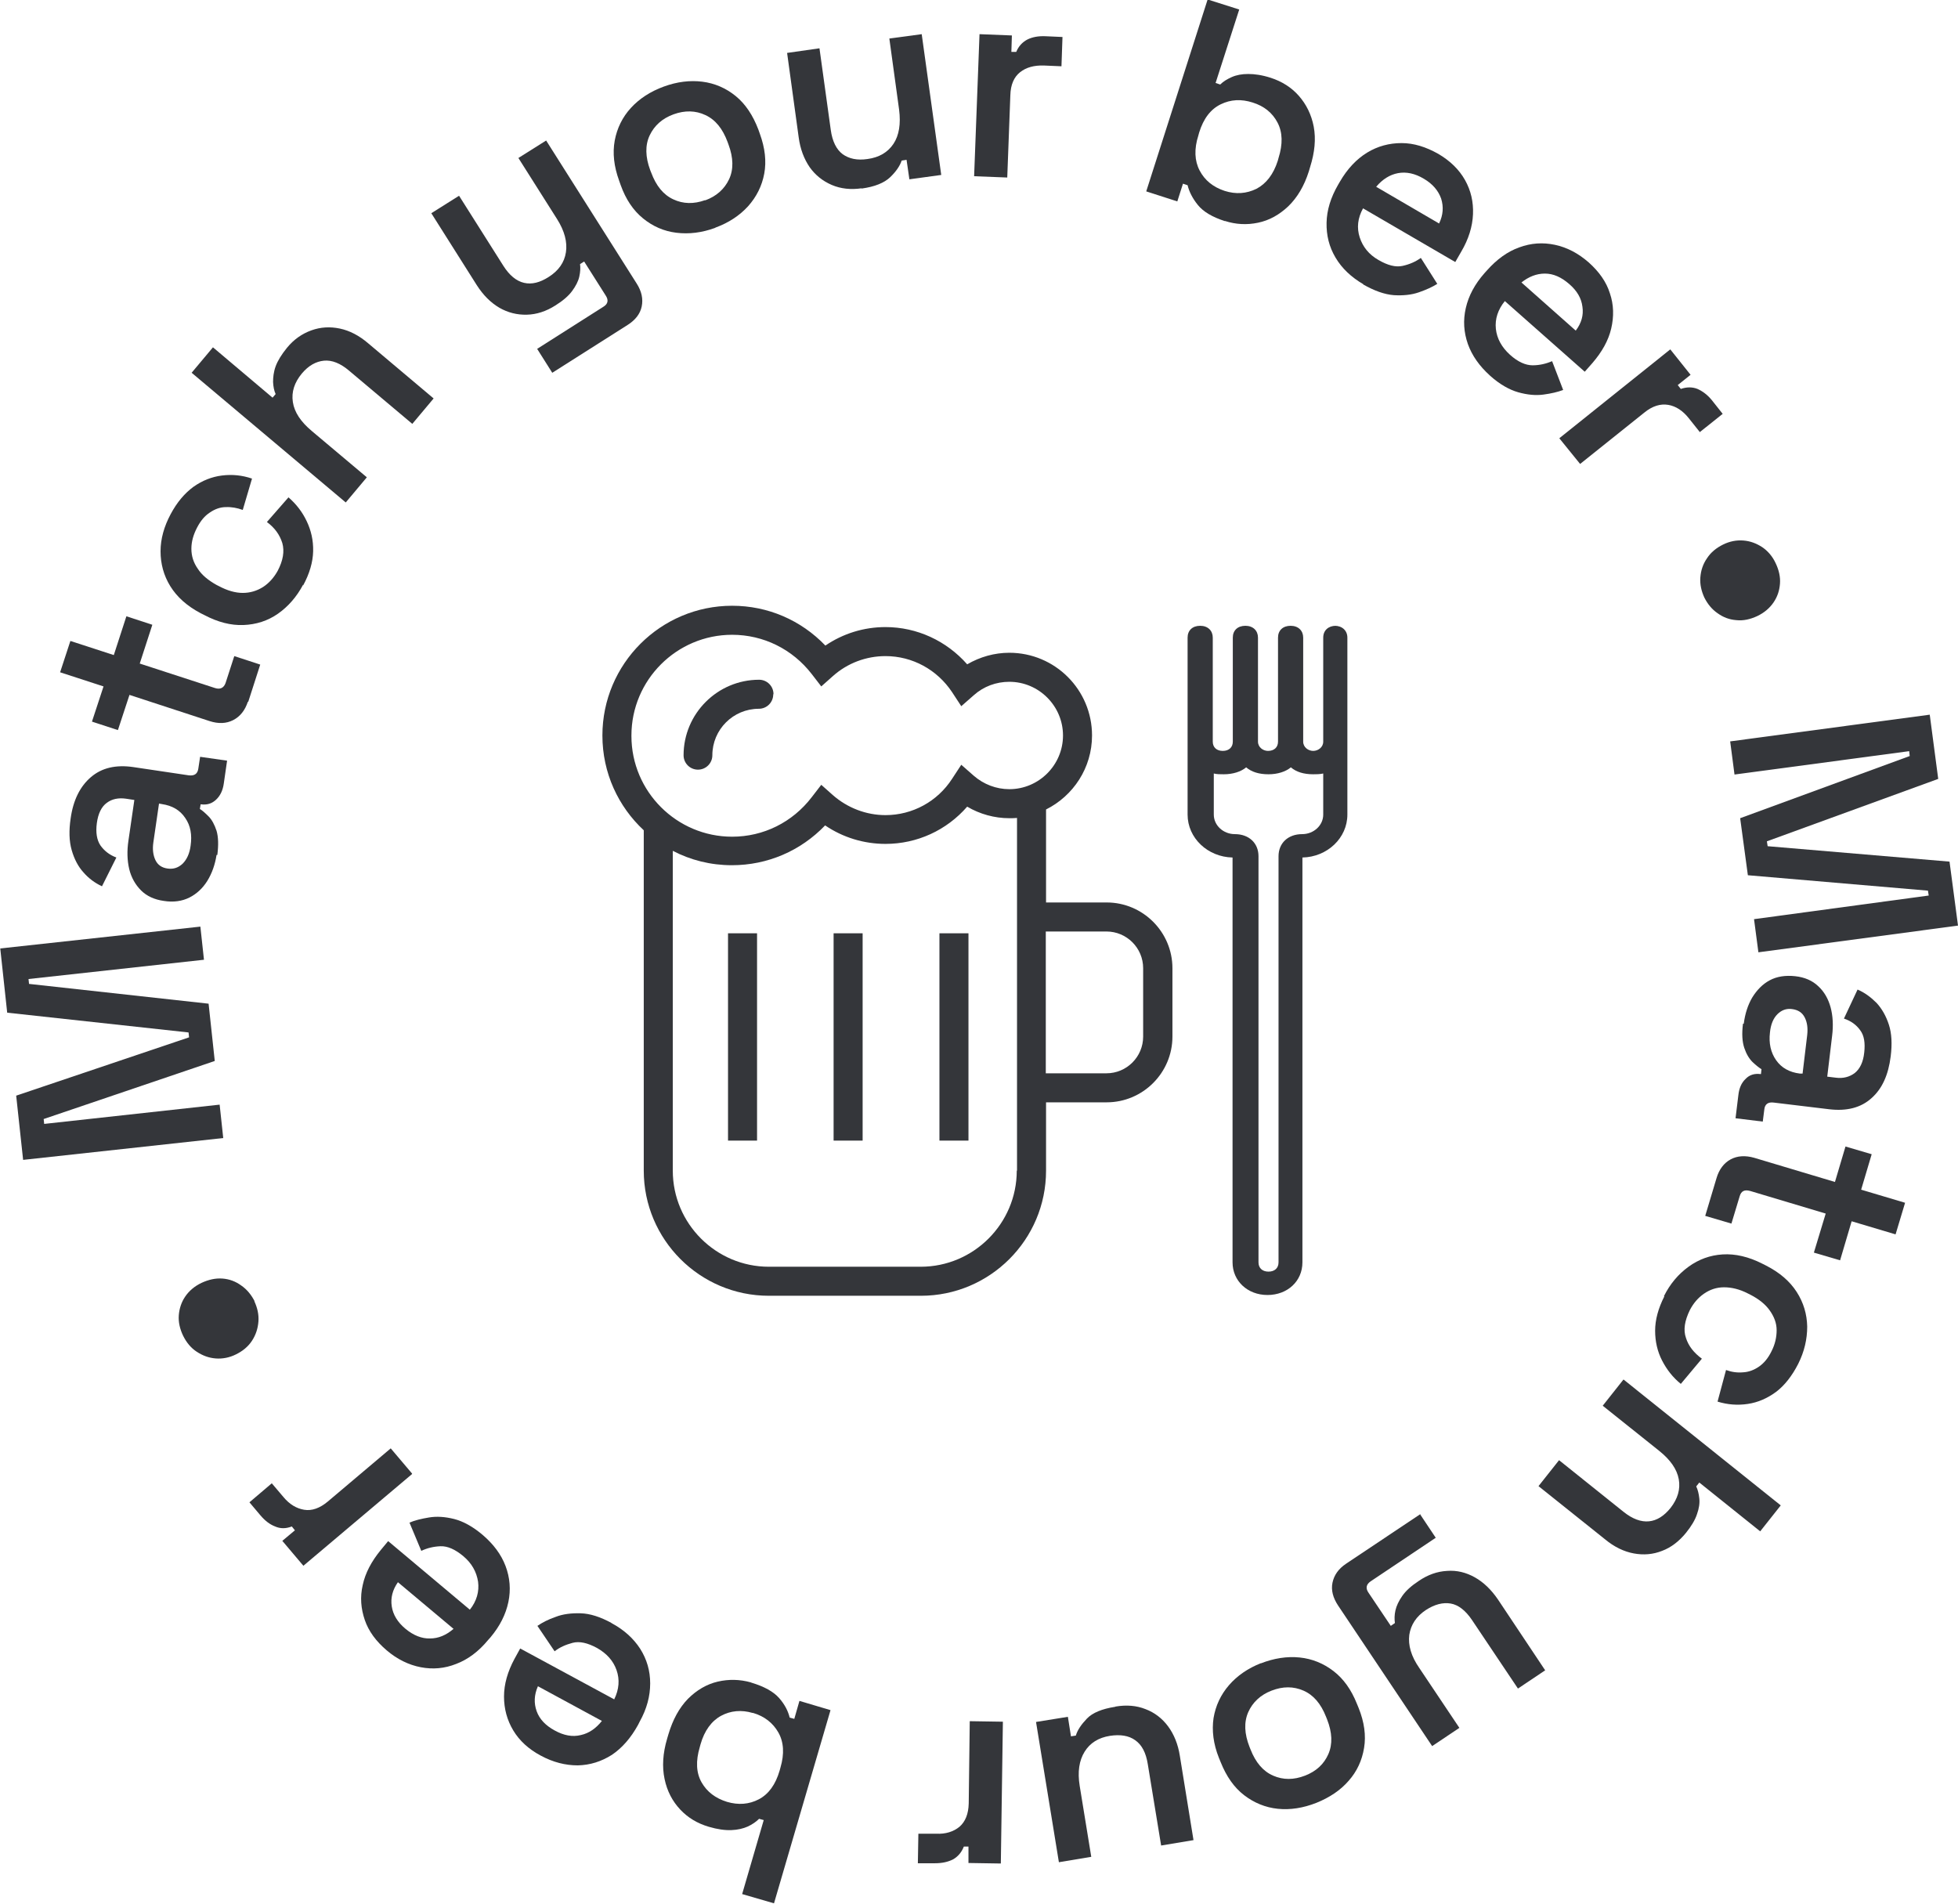
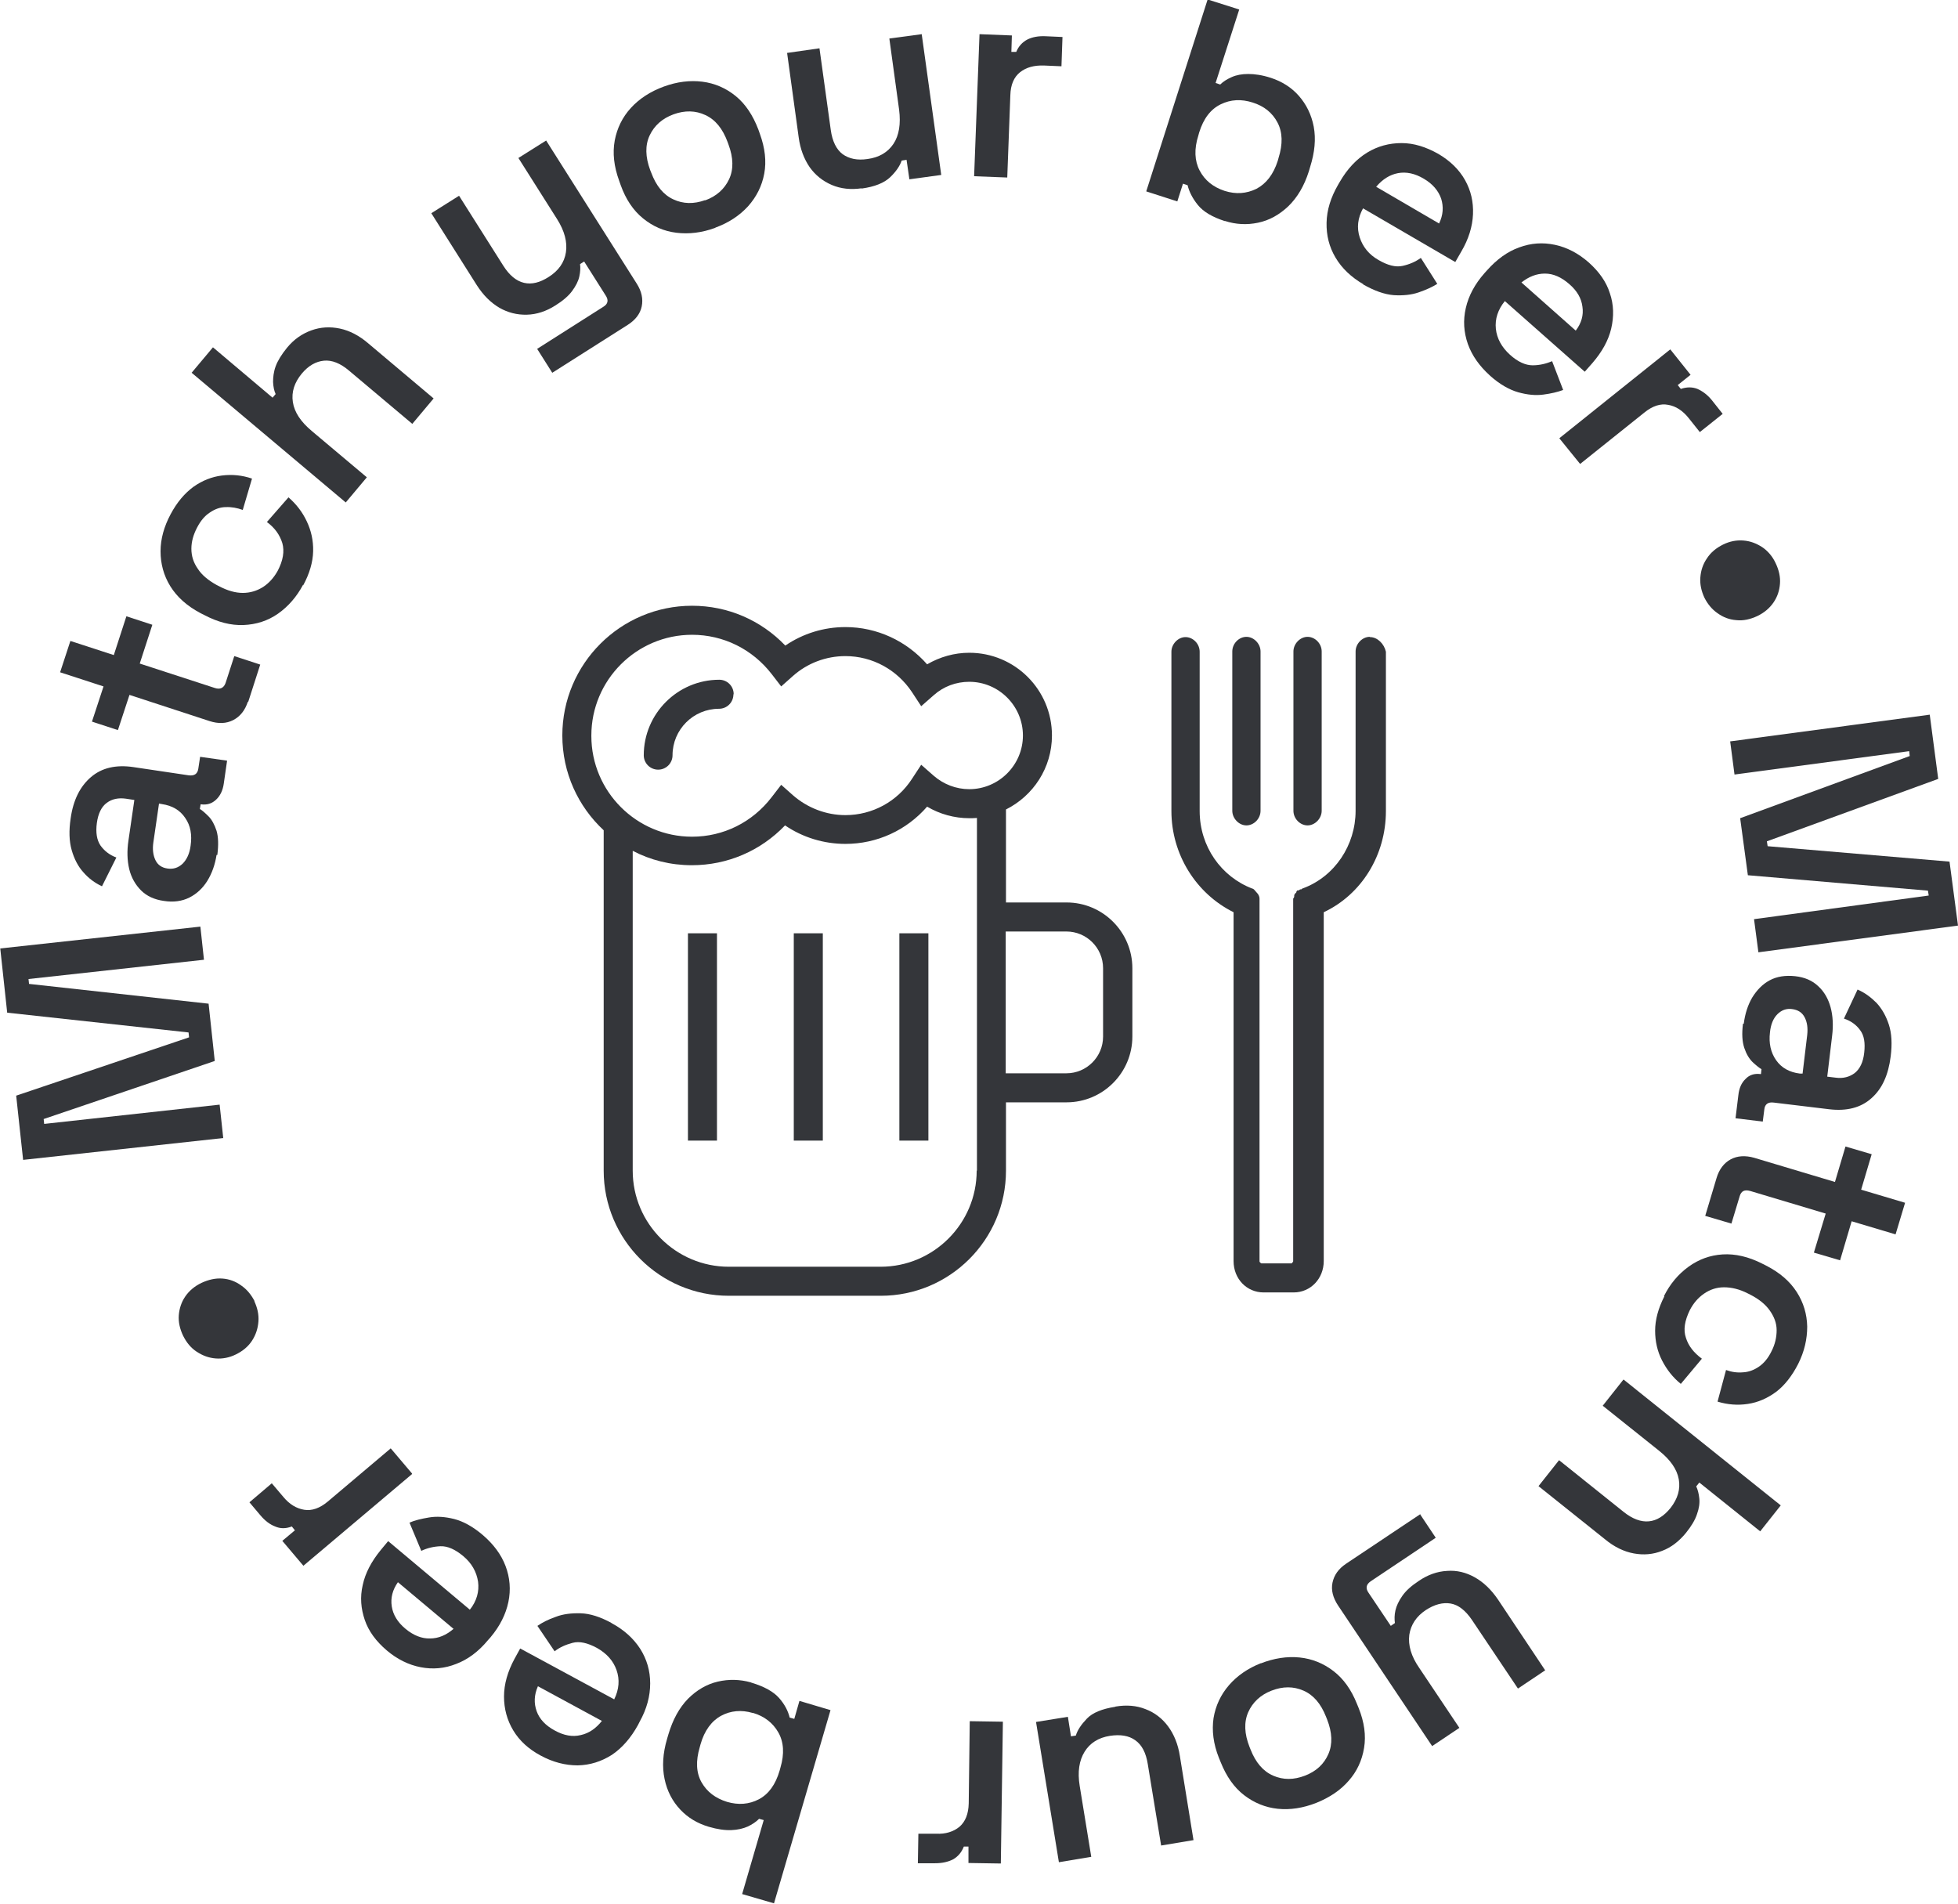
<svg xmlns="http://www.w3.org/2000/svg" id="Calque_2" viewBox="0 0 76.22 74.09">
  <defs>
    <style>.cls-1{fill:#34363a;}</style>
  </defs>
  <g id="Calque_1-2">
    <g>
      <g>
        <path class="cls-1" d="M9.9,50.65c.12,.26,.18,.52,.16,.79s-.1,.52-.25,.75c-.15,.23-.36,.4-.62,.53-.26,.13-.53,.18-.79,.16-.27-.02-.51-.11-.74-.26s-.4-.36-.53-.62c-.13-.27-.19-.54-.17-.8,.02-.26,.1-.51,.25-.73,.15-.22,.36-.4,.63-.53,.28-.13,.55-.19,.82-.17s.51,.11,.73,.27c.22,.15,.39,.36,.52,.61Z" />
        <path class="cls-1" d="M8.69,44.3l-7.79,.85-.27-2.5,6.73-2.27-.02-.19-7.06-.77-.27-2.5,7.79-.85,.14,1.29-6.83,.75,.02,.19,6.99,.77,.24,2.23-6.66,2.26,.02,.19,6.83-.75,.14,1.3Z" />
        <path class="cls-1" d="M8.43,33.28c-.06,.38-.18,.72-.36,1.01-.18,.29-.42,.51-.7,.65-.28,.14-.62,.19-.99,.13-.37-.05-.67-.19-.89-.41-.22-.22-.38-.5-.46-.83-.08-.34-.09-.71-.03-1.11l.23-1.58-.33-.05c-.29-.04-.54,.01-.74,.16-.21,.15-.34,.42-.39,.79-.05,.37,0,.66,.14,.87,.15,.21,.35,.37,.62,.47l-.56,1.12c-.28-.13-.52-.31-.72-.54-.21-.23-.36-.52-.46-.87-.1-.35-.11-.76-.04-1.23,.1-.72,.37-1.25,.79-1.61,.42-.36,.97-.49,1.65-.39l2.15,.32c.22,.03,.35-.05,.38-.26l.07-.46,1.05,.15-.13,.9c-.04,.27-.14,.47-.3,.62-.16,.15-.35,.21-.58,.18h-.02l-.03,.18c.1,.06,.21,.16,.34,.29,.13,.13,.23,.32,.31,.56,.07,.24,.08,.55,.03,.94Zm-1.01-.36c.06-.42,0-.78-.21-1.08-.2-.3-.5-.48-.91-.54l-.11-.02-.22,1.51c-.04,.27-.01,.5,.08,.69s.25,.3,.48,.33c.22,.03,.41-.03,.58-.19,.16-.16,.27-.39,.31-.7Z" />
        <path class="cls-1" d="M9.65,27.31c-.11,.34-.3,.58-.57,.72-.27,.14-.58,.15-.92,.04l-3.12-1.02-.45,1.37-1.01-.33,.45-1.37-1.69-.55,.4-1.22,1.69,.55,.49-1.51,1.01,.33-.49,1.51,2.92,.95c.21,.07,.35,0,.42-.19l.34-1.05,1.01,.33-.47,1.46Z" />
        <path class="cls-1" d="M11.8,22.76c-.25,.47-.58,.85-.98,1.13-.4,.28-.85,.42-1.34,.44-.49,.02-1-.11-1.53-.39l-.14-.07c-.53-.28-.92-.63-1.18-1.05s-.38-.88-.38-1.36c0-.49,.14-.97,.39-1.44,.25-.47,.55-.82,.89-1.07,.34-.24,.71-.39,1.11-.44,.4-.05,.79-.01,1.17,.12l-.36,1.22c-.22-.08-.44-.12-.66-.11-.22,0-.43,.08-.62,.21-.2,.13-.36,.32-.5,.59-.14,.27-.22,.54-.22,.82,0,.28,.08,.54,.25,.78,.16,.25,.41,.45,.73,.63l.1,.05c.32,.17,.63,.26,.92,.26,.29,0,.55-.08,.79-.23,.23-.15,.42-.36,.57-.63,.21-.4,.27-.76,.18-1.08-.1-.32-.29-.59-.6-.82l.84-.96c.3,.26,.54,.57,.71,.93,.17,.36,.26,.74,.25,1.17-.01,.42-.14,.87-.39,1.33Z" />
        <path class="cls-1" d="M13.46,19.56l-6-5.05,.83-.99,2.32,1.96,.12-.14c-.06-.13-.09-.28-.1-.47,0-.18,.02-.39,.1-.61,.08-.22,.23-.46,.44-.72,.27-.33,.59-.55,.95-.68,.36-.13,.73-.15,1.11-.07,.38,.08,.75,.27,1.11,.58l2.54,2.14-.83,.99-2.46-2.07c-.34-.29-.67-.42-.98-.39-.31,.03-.6,.19-.86,.5-.29,.35-.41,.72-.35,1.11,.06,.4,.31,.77,.74,1.13l2.14,1.8-.83,.99Z" />
        <path class="cls-1" d="M21.51,14.53l-.6-.95,2.58-1.64c.18-.11,.21-.26,.08-.45l-.83-1.31-.16,.1c.02,.15,.01,.31-.03,.49-.04,.18-.14,.37-.28,.56s-.36,.38-.65,.56c-.36,.23-.73,.35-1.11,.36-.38,.01-.74-.08-1.07-.27-.34-.2-.63-.49-.88-.88l-1.77-2.8,1.08-.68,1.72,2.72c.24,.38,.51,.6,.81,.67s.62-.01,.96-.23c.38-.24,.61-.56,.67-.96,.06-.39-.05-.83-.35-1.3l-1.5-2.37,1.08-.68,3.52,5.56c.2,.31,.26,.61,.2,.9-.06,.29-.25,.53-.55,.72l-2.93,1.86Z" />
        <path class="cls-1" d="M27.84,8.87c-.52,.19-1.02,.25-1.51,.19-.49-.06-.92-.25-1.3-.56s-.67-.74-.87-1.3l-.06-.17c-.2-.55-.26-1.07-.17-1.56,.09-.48,.3-.91,.63-1.27,.33-.36,.76-.64,1.28-.83,.52-.19,1.02-.25,1.5-.19,.48,.06,.92,.25,1.3,.56,.38,.31,.67,.75,.88,1.3l.06,.17c.2,.55,.26,1.07,.17,1.55-.09,.48-.3,.9-.63,1.27-.33,.36-.75,.64-1.27,.83Zm-.39-1.07c.44-.16,.75-.44,.93-.82s.17-.84-.02-1.35l-.04-.11c-.19-.51-.47-.86-.86-1.04-.38-.18-.8-.19-1.24-.03-.44,.16-.75,.44-.93,.82s-.17,.84,.02,1.35l.04,.1c.19,.51,.47,.86,.86,1.04,.38,.18,.8,.19,1.24,.03Z" />
        <path class="cls-1" d="M33.54,7.33c-.42,.06-.81,.02-1.16-.13s-.64-.38-.86-.69c-.22-.32-.37-.71-.43-1.17l-.45-3.28,1.26-.18,.44,3.18c.06,.44,.22,.76,.46,.94,.25,.18,.57,.25,.97,.19,.45-.06,.79-.26,1.01-.59,.22-.33,.29-.78,.22-1.33l-.38-2.77,1.26-.17,.76,5.48-1.24,.17-.11-.76-.19,.03c-.07,.21-.22,.43-.45,.65-.23,.22-.6,.37-1.11,.44Z" />
        <path class="cls-1" d="M37.92,6.86l.21-5.53,1.26,.05-.02,.64h.19c.09-.22,.24-.38,.43-.48,.2-.1,.43-.14,.7-.13l.67,.03-.04,1.14-.69-.03c-.37-.01-.68,.07-.92,.26-.24,.19-.37,.49-.38,.9l-.12,3.2-1.29-.05Z" />
        <path class="cls-1" d="M47.69,8.61c-.5-.16-.85-.37-1.06-.63-.21-.26-.34-.52-.4-.77l-.18-.06-.22,.69-1.21-.39,2.39-7.47,1.23,.39-.92,2.86,.18,.06c.12-.12,.27-.21,.45-.29,.18-.08,.39-.12,.64-.12,.25,0,.54,.04,.88,.15,.43,.14,.8,.37,1.09,.7,.29,.33,.49,.73,.58,1.2,.09,.48,.04,1-.14,1.57l-.05,.17c-.18,.57-.45,1.02-.8,1.36-.35,.33-.74,.55-1.18,.64-.43,.09-.86,.07-1.29-.07Zm-.02-1.18c.44,.14,.85,.11,1.24-.08,.38-.2,.66-.56,.83-1.09l.03-.11c.17-.54,.16-1-.04-1.38-.2-.38-.52-.64-.97-.78-.44-.14-.85-.12-1.24,.07-.39,.19-.67,.55-.84,1.1l-.03,.11c-.17,.53-.15,.99,.05,1.37,.2,.38,.52,.64,.97,.79Z" />
        <path class="cls-1" d="M53.08,11.07c-.48-.28-.84-.62-1.09-1.04-.25-.42-.36-.87-.35-1.36,.01-.49,.16-.98,.45-1.48l.07-.12c.29-.5,.65-.88,1.06-1.13,.41-.25,.86-.37,1.34-.37,.48,0,.95,.15,1.43,.42,.46,.27,.81,.61,1.04,1.02,.23,.41,.33,.85,.31,1.33-.02,.48-.17,.97-.46,1.46l-.23,.4-3.59-2.09c-.21,.38-.25,.76-.13,1.13,.12,.37,.36,.67,.73,.88,.36,.21,.67,.29,.94,.23,.27-.06,.5-.16,.71-.31l.64,1.01c-.19,.12-.43,.23-.72,.33-.29,.1-.61,.13-.97,.11-.37-.03-.76-.17-1.2-.42Zm.49-3.8l2.45,1.43c.16-.33,.18-.65,.08-.97-.11-.31-.33-.57-.67-.77-.35-.21-.69-.28-1.01-.22-.32,.06-.6,.24-.84,.52Z" />
        <path class="cls-1" d="M58,14.62c-.41-.37-.7-.78-.86-1.23-.16-.46-.19-.92-.08-1.4,.11-.48,.35-.93,.73-1.36l.09-.1c.39-.44,.81-.74,1.26-.9,.46-.17,.92-.2,1.39-.1,.47,.1,.91,.33,1.32,.69,.4,.36,.68,.75,.82,1.2,.15,.44,.16,.9,.05,1.37-.11,.47-.36,.91-.73,1.34l-.3,.34-3.11-2.75c-.27,.33-.39,.7-.35,1.08s.23,.72,.55,1.01c.31,.28,.61,.41,.88,.41,.27,0,.52-.06,.76-.16l.43,1.12c-.21,.08-.47,.14-.77,.18s-.62,.01-.98-.09c-.35-.1-.72-.31-1.09-.64Zm1.22-3.63l2.12,1.88c.22-.29,.31-.6,.26-.93-.04-.33-.21-.62-.51-.88-.31-.27-.62-.41-.95-.41-.33,0-.63,.12-.92,.35Z" />
-         <path class="cls-1" d="M60.7,17.06l4.32-3.46,.79,.99-.5,.4,.12,.15c.23-.08,.45-.08,.65,0,.2,.09,.39,.23,.56,.44l.42,.53-.89,.71-.43-.54c-.23-.29-.5-.47-.8-.52s-.61,.04-.93,.3l-2.5,2-.81-1Z" />
+         <path class="cls-1" d="M60.7,17.06l4.32-3.46,.79,.99-.5,.4,.12,.15c.23-.08,.45-.08,.65,0,.2,.09,.39,.23,.56,.44l.42,.53-.89,.71-.43-.54c-.23-.29-.5-.47-.8-.52-.3-.06-.61,.04-.93,.3l-2.5,2-.81-1Z" />
        <path class="cls-1" d="M66.35,23.27c-.12-.26-.18-.52-.16-.79,.02-.27,.1-.52,.26-.75,.15-.23,.36-.4,.62-.53,.26-.13,.53-.18,.79-.16,.27,.02,.51,.11,.74,.26,.22,.15,.4,.36,.52,.62,.13,.27,.19,.54,.17,.8-.02,.27-.1,.51-.25,.73-.15,.22-.36,.4-.63,.53-.28,.13-.55,.19-.82,.16-.27-.02-.51-.11-.73-.27-.22-.15-.39-.36-.52-.62Z" />
        <path class="cls-1" d="M67.35,28.86l7.77-1.04,.33,2.5-6.67,2.43,.03,.19,7.08,.6,.33,2.49-7.77,1.04-.17-1.29,6.8-.92-.03-.19-7.01-.6-.3-2.22,6.6-2.42-.02-.19-6.8,.91-.17-1.3Z" />
        <path class="cls-1" d="M67.88,39.85c.05-.39,.16-.73,.33-1.02,.18-.29,.4-.52,.68-.67,.28-.15,.61-.2,.99-.16,.37,.04,.67,.17,.9,.39,.23,.21,.39,.49,.48,.82s.11,.71,.06,1.11l-.19,1.59,.33,.04c.29,.04,.54-.03,.74-.18,.2-.16,.33-.42,.37-.8,.04-.37,0-.66-.16-.87-.15-.21-.36-.36-.63-.45l.53-1.13c.28,.12,.52,.3,.74,.52,.21,.23,.37,.51,.48,.85,.11,.34,.13,.75,.07,1.23-.09,.72-.33,1.26-.75,1.63-.41,.37-.96,.51-1.64,.43l-2.16-.26c-.22-.03-.35,.06-.37,.27l-.06,.47-1.06-.13,.11-.9c.03-.27,.12-.48,.28-.63,.15-.16,.35-.22,.58-.19h.02l.02-.19c-.1-.06-.21-.15-.35-.28-.13-.13-.24-.31-.32-.55-.08-.24-.1-.55-.05-.94Zm1.02,.34c-.05,.42,.03,.78,.24,1.08,.21,.3,.52,.47,.92,.52h.11l.18-1.5c.03-.27,0-.5-.1-.69-.1-.19-.26-.29-.49-.32-.22-.03-.41,.04-.57,.2-.16,.16-.26,.4-.29,.71Z" />
        <path class="cls-1" d="M66.82,45.86c.1-.34,.29-.59,.55-.73,.26-.14,.57-.16,.92-.06l3.14,.94,.41-1.38,1.02,.3-.41,1.38,1.71,.51-.37,1.23-1.71-.51-.45,1.52-1.02-.3,.46-1.52-2.94-.88c-.22-.06-.35,0-.41,.21l-.32,1.06-1.02-.3,.44-1.47Z" />
-         <path class="cls-1" d="M64.77,50.46c.24-.48,.56-.86,.96-1.15,.4-.29,.84-.45,1.33-.48,.49-.03,1.01,.09,1.54,.36l.14,.07c.53,.27,.93,.61,1.2,1.03,.27,.42,.4,.87,.41,1.35,0,.49-.11,.97-.35,1.45-.24,.47-.53,.84-.86,1.09-.34,.25-.7,.41-1.1,.47s-.79,.03-1.18-.09l.33-1.23c.22,.08,.44,.11,.66,.09,.22-.01,.43-.09,.62-.22,.19-.13,.36-.33,.49-.6,.14-.27,.2-.55,.2-.82,0-.28-.1-.53-.27-.77-.17-.24-.42-.44-.75-.61l-.1-.05c-.33-.17-.64-.24-.93-.24-.29,0-.55,.09-.78,.25-.23,.16-.41,.37-.55,.64-.2,.41-.26,.77-.15,1.08,.1,.32,.31,.58,.62,.81l-.82,.98c-.31-.25-.55-.56-.73-.91s-.27-.74-.27-1.16c0-.42,.12-.87,.36-1.34Z" />
+         <path class="cls-1" d="M64.77,50.46c.24-.48,.56-.86,.96-1.15,.4-.29,.84-.45,1.33-.48,.49-.03,1.01,.09,1.54,.36l.14,.07c.53,.27,.93,.61,1.2,1.03,.27,.42,.4,.87,.41,1.35,0,.49-.11,.97-.35,1.45-.24,.47-.53,.84-.86,1.09-.34,.25-.7,.41-1.1,.47-.39,.06-.79,.03-1.18-.09l.33-1.23c.22,.08,.44,.11,.66,.09,.22-.01,.43-.09,.62-.22,.19-.13,.36-.33,.49-.6,.14-.27,.2-.55,.2-.82,0-.28-.1-.53-.27-.77-.17-.24-.42-.44-.75-.61l-.1-.05c-.33-.17-.64-.24-.93-.24-.29,0-.55,.09-.78,.25-.23,.16-.41,.37-.55,.64-.2,.41-.26,.77-.15,1.08,.1,.32,.31,.58,.62,.81l-.82,.98c-.31-.25-.55-.56-.73-.91s-.27-.74-.27-1.16c0-.42,.12-.87,.36-1.34Z" />
        <path class="cls-1" d="M63.2,53.7l6.12,4.9-.8,1.01-2.37-1.9-.12,.15c.06,.13,.1,.28,.12,.47,.02,.18-.01,.39-.09,.61-.07,.22-.22,.47-.43,.73-.27,.33-.58,.57-.93,.7-.35,.14-.72,.17-1.1,.1-.38-.07-.76-.25-1.12-.55l-2.59-2.07,.8-1.01,2.51,2.01c.35,.28,.68,.4,.99,.37,.31-.03,.59-.21,.84-.52,.28-.36,.39-.73,.32-1.12-.07-.39-.33-.76-.77-1.11l-2.19-1.75,.8-1.01Z" />
        <path class="cls-1" d="M55.27,58.93l.62,.93-2.54,1.7c-.17,.12-.2,.27-.07,.45l.86,1.28,.16-.11c-.02-.15-.02-.31,.02-.49,.04-.18,.13-.37,.27-.57,.14-.2,.35-.39,.64-.58,.35-.24,.72-.37,1.1-.39,.38-.03,.74,.06,1.08,.25,.34,.19,.64,.48,.9,.86l1.84,2.76-1.06,.71-1.79-2.67c-.25-.37-.53-.59-.83-.64s-.62,.03-.96,.25c-.38,.25-.59,.58-.65,.97-.05,.4,.07,.83,.39,1.29l1.56,2.33-1.06,.71-3.66-5.47c-.2-.3-.28-.6-.22-.89,.06-.29,.23-.54,.53-.74l2.89-1.93Z" />
        <path class="cls-1" d="M49.08,64.75c.51-.2,1.02-.28,1.51-.23,.49,.05,.93,.23,1.32,.53,.39,.3,.69,.72,.91,1.27l.07,.17c.22,.55,.29,1.07,.21,1.55-.08,.49-.28,.92-.6,1.28-.32,.37-.74,.65-1.26,.86-.51,.2-1.01,.28-1.5,.23-.48-.05-.92-.23-1.31-.53-.39-.3-.69-.73-.91-1.28l-.07-.17c-.22-.55-.28-1.07-.21-1.55,.08-.48,.28-.91,.6-1.28,.32-.37,.74-.66,1.25-.86Zm.42,1.06c-.44,.17-.74,.46-.91,.84-.17,.39-.15,.84,.05,1.35l.04,.1c.2,.51,.49,.85,.88,1.02,.39,.17,.8,.17,1.24,0,.44-.17,.74-.45,.91-.84,.17-.39,.15-.84-.05-1.35l-.04-.1c-.2-.51-.49-.85-.88-1.02-.39-.17-.8-.17-1.24,0Z" />
        <path class="cls-1" d="M43.43,66.43c.42-.07,.81-.04,1.16,.1,.35,.13,.65,.36,.88,.67,.23,.31,.39,.7,.46,1.16l.53,3.27-1.26,.21-.52-3.17c-.07-.44-.23-.75-.49-.93-.25-.18-.58-.23-.98-.17-.45,.07-.78,.28-.99,.62-.21,.34-.28,.78-.19,1.33l.45,2.76-1.26,.21-.89-5.46,1.24-.2,.12,.76,.19-.03c.06-.21,.21-.43,.43-.66,.22-.23,.59-.38,1.1-.46Z" />
        <path class="cls-1" d="M39.04,67.01l-.08,5.53-1.26-.02v-.64h-.18c-.09,.23-.23,.39-.42,.5-.2,.1-.43,.15-.7,.15h-.67l.02-1.15h.69c.37,.02,.68-.08,.91-.27,.23-.2,.35-.5,.36-.91l.04-3.2,1.29,.02Z" />
        <path class="cls-1" d="M29.25,65.5c.5,.15,.86,.35,1.08,.6,.22,.25,.35,.51,.41,.76l.18,.05,.2-.7,1.21,.36-2.2,7.52-1.24-.36,.84-2.88-.18-.05c-.12,.12-.27,.22-.44,.3-.18,.08-.39,.13-.64,.14-.25,.01-.54-.03-.88-.13-.44-.13-.81-.35-1.11-.67-.3-.32-.51-.71-.61-1.19-.1-.47-.07-1,.1-1.57l.05-.17c.17-.57,.42-1.03,.76-1.38,.34-.34,.73-.57,1.16-.67,.43-.1,.86-.09,1.29,.03Zm.05,1.18c-.44-.13-.86-.09-1.23,.11s-.65,.58-.8,1.11l-.03,.11c-.16,.54-.14,1,.07,1.37,.21,.37,.54,.62,.99,.76,.44,.13,.86,.1,1.24-.1,.38-.2,.65-.57,.81-1.12l.03-.11c.16-.54,.13-1-.08-1.37s-.54-.63-.98-.76Z" />
        <path class="cls-1" d="M23.8,63.18c.49,.26,.86,.6,1.12,1,.26,.41,.39,.86,.39,1.35,0,.49-.13,.99-.41,1.49l-.06,.12c-.28,.51-.62,.9-1.02,1.17-.41,.26-.85,.4-1.33,.41-.48,0-.96-.12-1.44-.38-.47-.25-.83-.58-1.07-.98-.24-.4-.36-.84-.36-1.32,0-.48,.14-.97,.41-1.47l.22-.4,3.66,1.98c.19-.39,.22-.77,.09-1.14-.13-.37-.39-.65-.76-.86-.37-.2-.68-.27-.95-.2-.26,.07-.5,.17-.7,.33l-.67-.99c.19-.13,.42-.25,.71-.35,.28-.11,.61-.15,.97-.14,.37,.01,.77,.14,1.21,.38Zm-.37,3.81l-2.49-1.35c-.15,.34-.16,.66-.05,.97s.35,.56,.7,.75c.36,.2,.7,.26,1.02,.18,.32-.07,.59-.26,.82-.55Z" />
        <path class="cls-1" d="M18.79,59.75c.42,.36,.72,.76,.89,1.21,.17,.45,.21,.92,.11,1.4-.1,.48-.33,.94-.7,1.38l-.09,.1c-.37,.45-.79,.76-1.24,.93-.45,.18-.91,.22-1.38,.13-.47-.09-.92-.31-1.33-.66-.41-.35-.7-.74-.85-1.18s-.19-.89-.08-1.36c.1-.47,.34-.92,.7-1.36l.29-.35,3.18,2.67c.27-.34,.37-.71,.32-1.09-.06-.39-.25-.72-.57-.99-.32-.27-.62-.4-.89-.39-.27,.01-.52,.07-.75,.18l-.46-1.1c.21-.09,.46-.15,.76-.2,.3-.05,.62-.03,.98,.06,.35,.09,.72,.29,1.11,.62Zm-1.13,3.66l-2.17-1.82c-.21,.3-.29,.61-.24,.94,.05,.33,.23,.62,.53,.87,.31,.26,.64,.39,.96,.38,.33,0,.63-.13,.91-.37Z" />
        <path class="cls-1" d="M16.04,57.38l-4.23,3.57-.82-.97,.49-.41-.12-.15c-.23,.09-.45,.09-.65,0-.21-.08-.39-.22-.57-.43l-.43-.51,.87-.74,.45,.53c.24,.29,.51,.45,.81,.5,.3,.05,.61-.06,.92-.32l2.45-2.07,.83,.98Z" />
      </g>
      <g>
-         <path class="cls-1" d="M43.08,35.13h-2.36v-3.62c1.06-.53,1.79-1.62,1.79-2.88,0-1.78-1.44-3.22-3.22-3.22-.58,0-1.14,.16-1.64,.45-.8-.91-1.95-1.45-3.18-1.45-.84,0-1.65,.25-2.34,.72-.95-.99-2.24-1.55-3.63-1.55-2.78,0-5.05,2.26-5.05,5.05,0,1.46,.62,2.77,1.61,3.69v13.25c0,2.68,2.18,4.87,4.87,4.87h5.92c2.68,0,4.87-2.18,4.87-4.87v-2.66h2.36c1.41,0,2.56-1.15,2.56-2.56v-2.66c0-1.41-1.15-2.56-2.56-2.56Zm-18.5-6.5c0-2.16,1.76-3.92,3.92-3.92,1.22,0,2.35,.56,3.1,1.53l.37,.48,.45-.4c.57-.51,1.3-.78,2.05-.78,1.05,0,2.01,.53,2.59,1.4l.36,.55,.49-.43c.38-.34,.87-.52,1.38-.52,1.15,0,2.09,.94,2.09,2.09s-.94,2.09-2.09,2.09c-.51,0-1-.19-1.38-.52l-.49-.43-.36,.55c-.57,.88-1.54,1.41-2.59,1.41-.75,0-1.48-.28-2.05-.78l-.45-.4-.37,.48c-.75,.98-1.88,1.54-3.1,1.54-2.16,0-3.92-1.76-3.92-3.92Zm15,16.94c0,2.06-1.68,3.74-3.74,3.74h-5.91c-2.06,0-3.74-1.68-3.74-3.74v-12.45c.69,.36,1.47,.56,2.3,.56,1.39,0,2.68-.56,3.63-1.55,.69,.47,1.51,.72,2.35,.72,1.23,0,2.38-.53,3.18-1.45,.49,.29,1.06,.45,1.64,.45,.1,0,.2,0,.3-.01v13.73Zm3.49-3.79h-2.36v-5.52h2.36c.79,0,1.43,.64,1.43,1.43v2.66c0,.79-.64,1.43-1.43,1.43Z" />
-         <rect class="cls-1" x="28.34" y="36.33" width="1.13" height="8.07" />
-         <rect class="cls-1" x="32.45" y="36.33" width="1.13" height="8.07" />
-         <rect class="cls-1" x="36.57" y="36.33" width="1.13" height="8.07" />
-         <path class="cls-1" d="M30.11,27.02c0-.31-.25-.56-.56-.56-1.62,0-2.94,1.32-2.94,2.94,0,.31,.25,.56,.56,.56h0c.31,0,.56-.25,.56-.56,0-1,.81-1.81,1.81-1.81,.31,0,.56-.25,.56-.56Z" />
-         <path class="cls-1" d="M52,24.36c-.29,0-.49,.18-.49,.46v4.05c0,.22-.2,.36-.39,.36s-.39-.14-.39-.36v-4.05c0-.27-.19-.46-.49-.46s-.49,.18-.49,.46v4.05c0,.22-.15,.36-.39,.36-.19,0-.39-.14-.39-.36v-4.05c0-.27-.19-.46-.49-.46s-.49,.18-.49,.46v4.05c0,.22-.15,.36-.39,.36s-.39-.14-.39-.36v-4.05c0-.27-.19-.46-.49-.46s-.49,.18-.49,.46v6.89c0,.91,.78,1.65,1.75,1.67v15.76c0,.72,.58,1.27,1.36,1.27s1.36-.54,1.36-1.27v-15.76c.97-.02,1.75-.76,1.75-1.67v-6.89c0-.27-.2-.46-.49-.46Zm-2.23,8.97v15.81c0,.22-.15,.36-.39,.36s-.39-.14-.39-.36v-15.81c0-.51-.37-.86-.92-.86-.45,0-.82-.34-.82-.76v-1.6c.12,.03,.24,.03,.39,.03,.35,0,.67-.1,.87-.27,.21,.18,.5,.27,.87,.27,.35,0,.67-.1,.87-.27,.21,.18,.5,.27,.87,.27,.11,0,.26,0,.39-.03v1.6c0,.42-.37,.76-.82,.76-.55,0-.92,.35-.92,.86Z" />
+         <path class="cls-1" d="M41.52,35.13h-2.36v-3.62c1.06-.53,1.79-1.62,1.79-2.88,0-1.78-1.44-3.22-3.22-3.22-.58,0-1.14,.16-1.64,.45-.8-.91-1.95-1.45-3.18-1.45-.84,0-1.65,.25-2.34,.72-.95-.99-2.24-1.55-3.63-1.55-2.78,0-5.05,2.26-5.05,5.05,0,1.46,.62,2.77,1.61,3.69v13.25c0,2.68,2.18,4.87,4.87,4.87h5.92c2.68,0,4.87-2.18,4.87-4.87v-2.66h2.36c1.41,0,2.56-1.15,2.56-2.56v-2.66c0-1.41-1.15-2.56-2.56-2.56Zm-18.5-6.5c0-2.16,1.76-3.92,3.92-3.92,1.22,0,2.35,.56,3.1,1.53l.37,.48,.45-.4c.57-.51,1.3-.78,2.05-.78,1.05,0,2.01,.53,2.59,1.4l.36,.55,.49-.43c.38-.34,.87-.52,1.38-.52,1.15,0,2.09,.94,2.09,2.09s-.94,2.09-2.09,2.09c-.51,0-1-.19-1.38-.52l-.49-.43-.36,.55c-.57,.88-1.54,1.41-2.59,1.41-.75,0-1.48-.28-2.05-.78l-.45-.4-.37,.48c-.75,.98-1.88,1.54-3.1,1.54-2.16,0-3.92-1.76-3.92-3.92Zm15,16.94c0,2.06-1.68,3.74-3.74,3.74h-5.91c-2.06,0-3.74-1.68-3.74-3.74v-12.45c.69,.36,1.47,.56,2.3,.56,1.39,0,2.68-.56,3.63-1.55,.69,.47,1.51,.72,2.35,.72,1.23,0,2.38-.53,3.18-1.45,.49,.29,1.06,.45,1.64,.45,.1,0,.2,0,.3-.01v13.73Zm3.49-3.79h-2.36v-5.52h2.36c.79,0,1.43,.64,1.43,1.43v2.66c0,.79-.64,1.43-1.43,1.43Z" />
+         <rect class="cls-1" x="26.78" y="36.33" width="1.13" height="8.07" />
+         <rect class="cls-1" x="30.9" y="36.33" width="1.13" height="8.07" />
+         <rect class="cls-1" x="35.01" y="36.33" width="1.13" height="8.07" />
+         <path class="cls-1" d="M28.56,27.02c0-.31-.25-.56-.56-.56-1.62,0-2.94,1.32-2.94,2.94,0,.31,.25,.56,.56,.56h0c.31,0,.56-.25,.56-.56,0-1,.81-1.81,1.81-1.81,.31,0,.56-.25,.56-.56Z" />
+       </g>
+       <g>
+         <path class="cls-1" d="M47.97,31.56v-6.2c0-.31,.26-.57,.55-.57s.55,.27,.55,.57v6.2c0,.31-.26,.57-.55,.57-.29,0-.55-.27-.55-.57Z" />
+         <path class="cls-1" d="M50.9,32.13c.29,0,.55-.27,.55-.57v-6.2c0-.31-.26-.57-.55-.57s-.55,.27-.55,.57v6.2c0,.31,.26,.57,.55,.57Z" />
+         <path class="cls-1" d="M53.32,24.79c-.29,0-.55,.27-.55,.57v6.2c0,1.34-.81,2.56-2.05,3.02-.04,0-.04,.04-.07,.04h-.04s-.04,.04-.07,.04h-.04s-.04,.04-.04,.08l-.04,.04s-.04,.04-.04,.08v.04s0,.04-.04,.08v14.12s-.04,.08-.07,.08h-1.17s-.07-.04-.07-.08v-14.12c0-.08-.04-.15-.07-.19l-.07-.08-.07-.08s-.04-.04-.07-.04c-1.21-.46-2.05-1.64-2.05-3.02v-6.2c0-.31-.26-.57-.55-.57s-.55,.27-.55,.57v6.2c0,1.68,.95,3.21,2.42,3.94v13.58c0,.69,.51,1.22,1.17,1.22h1.17c.66,0,1.17-.54,1.17-1.22v-13.58c1.47-.69,2.42-2.22,2.42-3.94v-6.2c-.07-.31-.33-.57-.62-.57h0Z" />
      </g>
    </g>
  </g>
</svg>
